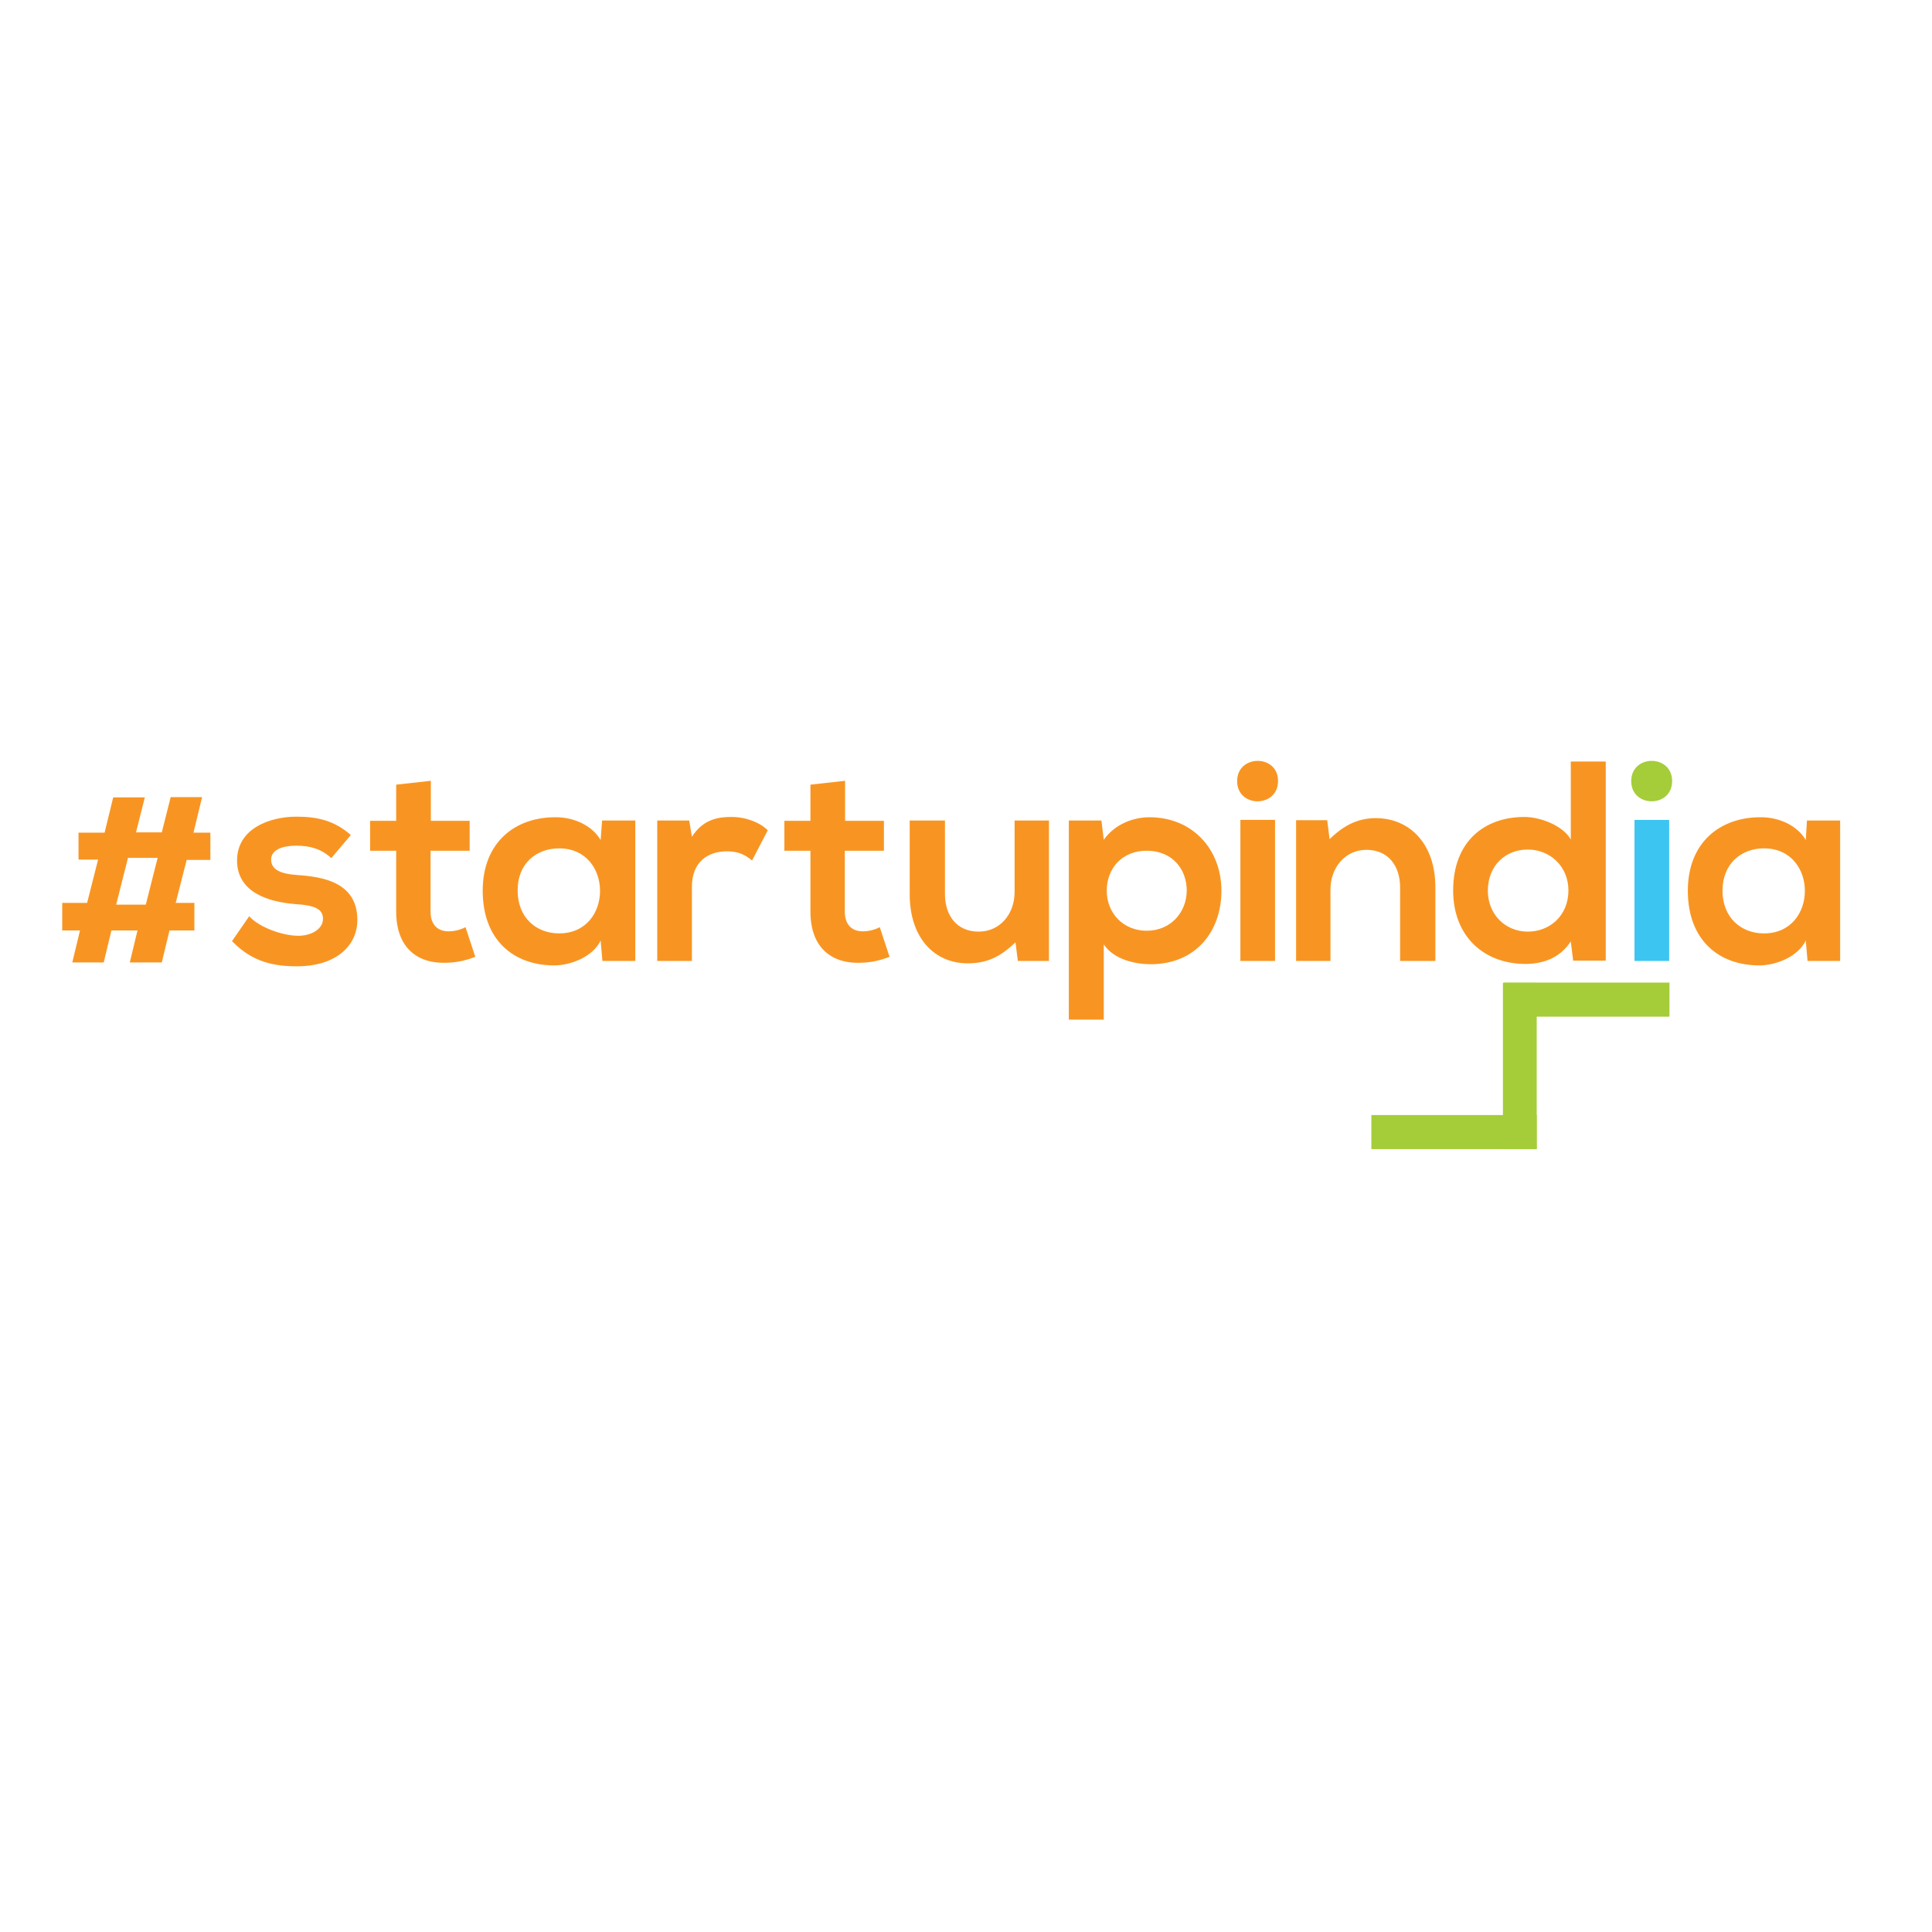
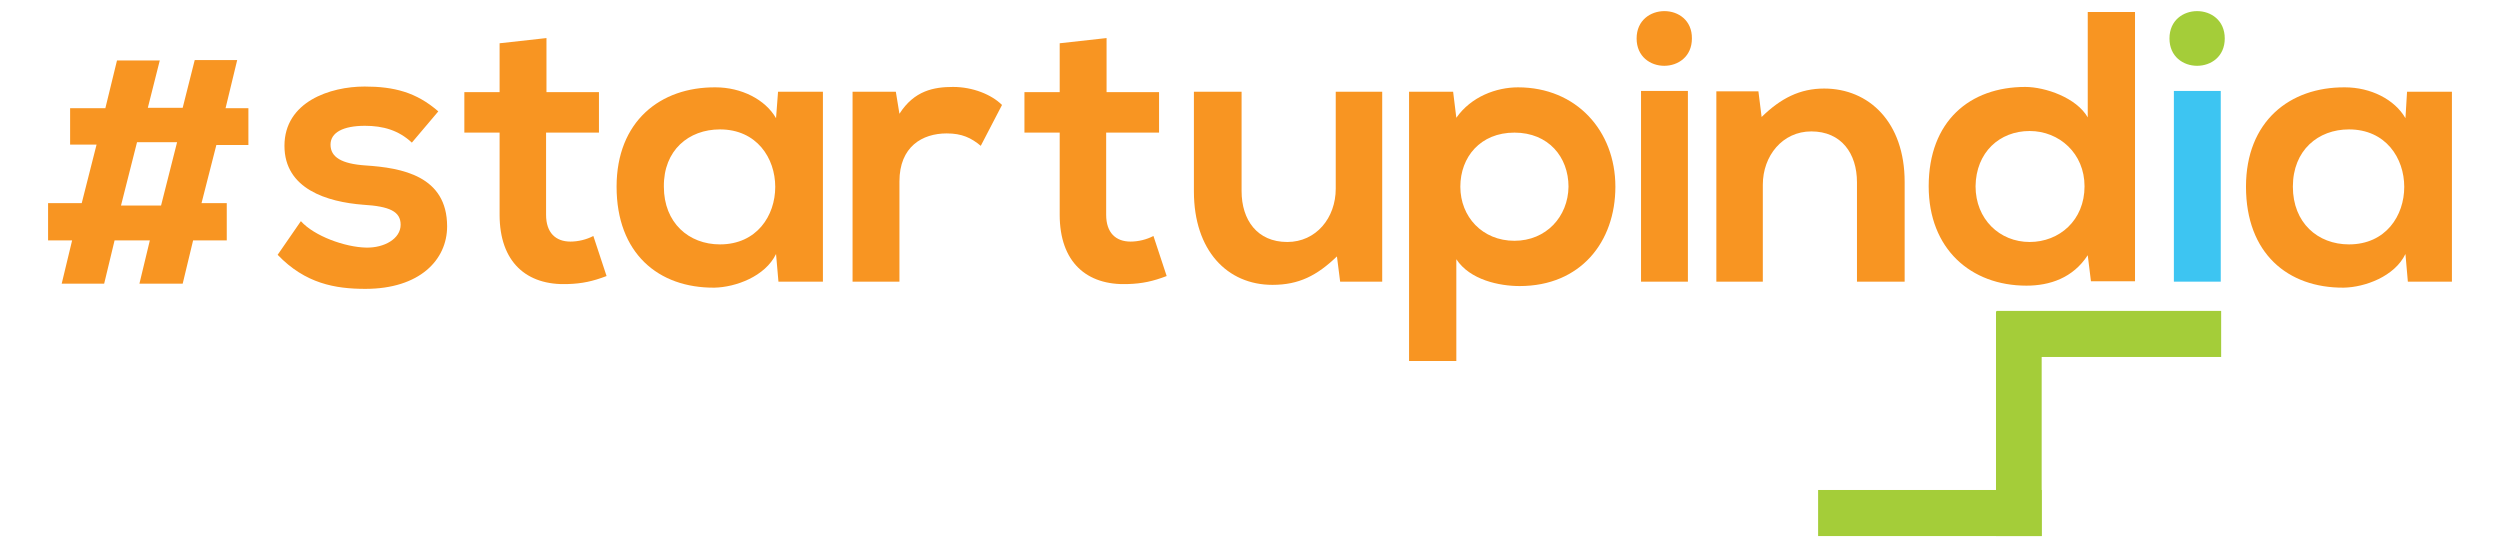
- <svg xmlns="http://www.w3.org/2000/svg" version="1.1" id="layer" x="0px" y="0px" viewBox="0 0 652 652" style="enable-background:new 0 0 652 652;" xml:space="preserve">
+ <svg xmlns="http://www.w3.org/2000/svg" version="1.1" id="layer" x="0px" y="0px" viewBox="9 254 624 136" style="enable-background:new 0 0 652 652;" xml:space="preserve">
  <style type="text/css">
	.st0{fill-rule:evenodd;clip-rule:evenodd;fill:#F89522;}
	.st1{fill-rule:evenodd;clip-rule:evenodd;fill:#A4CD39;}
	.st2{fill-rule:evenodd;clip-rule:evenodd;fill:#3DC5F2;}
	.st3{fill:#A4CD39;}
	.st4{fill:#F89522;}
</style>
  <path class="st0" d="M118.4,281.8c-5.5-4.8-11.1-6.2-18.4-6.2c-8.6,0-20,3.8-20,14.8c0,10.8,10.7,14,19.6,14.7  c6.7,0.4,9.4,1.7,9.4,5c0,3.5-4.1,5.8-8.6,5.7c-5.3-0.1-13-2.9-16.3-6.6l-5.8,8.4c6.9,7.2,14.4,8.5,21.9,8.5  c13.5,0,20.4-7.2,20.4-15.6c0-12.6-11.3-14.6-20.3-15.2c-6.1-0.4-8.8-2.1-8.8-5.2c0-3,3.1-4.7,8.6-4.7c4.5,0,8.4,1.1,11.7,4.2  L118.4,281.8z" />
  <path class="st0" d="M133.7,264.8V277h-8.8v10.1h8.8v20.5c0,11.8,6.7,17.7,17,17.3c3.6-0.1,6.3-0.7,9.7-2l-3.3-10  c-1.7,0.9-3.8,1.4-5.7,1.4c-3.7,0-6.1-2.2-6.1-6.7v-20.5h13.2V277h-13.1v-13.5L133.7,264.8z" />
  <path class="st0" d="M188.7,286.3c18.4,0,18.4,28.7,0,28.7c-7.8,0-14-5.4-14-14.4C174.6,291.5,180.9,286.3,188.7,286.3 M202.7,283.5  c-2.7-4.7-8.7-7.7-15.1-7.7c-13.8-0.1-24.7,8.5-24.7,24.8c0,16.6,10.4,25.3,24.4,25.2c5.3-0.1,12.7-2.8,15.4-8.4l0.6,6.9h11.1v-47.4  h-11.2L202.7,283.5z" />
  <path class="st0" d="M221.8,276.9v47.4h11.7v-25c0-8.7,5.7-12,11.8-12c3.8,0,6.1,1.1,8.5,3.1l5.3-10.2c-2.6-2.6-7.3-4.5-12.2-4.5  c-4.8,0-9.7,0.9-13.4,6.7l-0.9-5.5H221.8z" />
  <path class="st0" d="M273.5,264.8V277h-8.8v10.1h8.8v20.5c0,11.8,6.7,17.7,17,17.3c3.6-0.1,6.3-0.7,9.7-2l-3.3-10  c-1.7,0.9-3.8,1.4-5.7,1.4c-3.7,0-6.1-2.2-6.1-6.7v-20.5h13.2V277h-13.1v-13.5L273.5,264.8z" />
  <path class="st0" d="M307,276.9v24.9c0,14.7,8.3,23.3,19.6,23.3c6.6,0,11.1-2.3,16.1-7.1l0.8,6.3h10.5v-47.4h-11.6v24.2  c0,7.3-4.9,13.3-12.1,13.3c-7.5,0-11.4-5.5-11.4-12.7v-24.8H307z" />
  <path class="st0" d="M372.5,344.1v-25.4c3.4,5.2,10.8,6.7,15.8,6.7c15.2,0,23.9-11,23.9-24.8c0-13.9-9.7-24.8-24.3-24.8  c-5.4,0-11.7,2.3-15.4,7.6l-0.8-6.5h-11v67.2H372.5z M387,314.1c-8,0-13.5-6-13.5-13.5c0-7.4,5-13.5,13.5-13.5  c8.5,0,13.5,6.1,13.5,13.5C400.4,308.1,394.9,314.1,387,314.1" />
  <path class="st0" d="M417.5,263.6c0,9.1,13.8,9.1,13.8,0C431.4,254.5,417.5,254.5,417.5,263.6 M430.3,324.3h-11.7v-47.6h11.7V324.3z  " />
  <path class="st0" d="M484.4,324.3v-24.9c0-14.9-8.9-23.3-20.1-23.3c-6,0-10.8,2.4-15.6,7.1l-0.8-6.4h-10.5v47.5h11.6v-24.2  c0-7.2,4.9-13.3,12.1-13.3c7.5,0,11.4,5.5,11.4,12.7v24.8H484.4z" />
  <path class="st0" d="M530.1,257.1v26.2c-2.8-4.9-10.6-7.6-15.6-7.6c-13.8,0-24.1,8.5-24.1,24.8c0,15.6,10.5,24.8,24.4,24.8  c5.8,0,11.6-1.9,15.3-7.6l0.8,6.5h11v-67.2H530.1z M515.6,286.7c7.4,0,13.7,5.6,13.7,13.8c0,8.5-6.3,13.9-13.7,13.9  c-7.5,0-13.5-5.7-13.5-13.9C502.2,292,508.1,286.7,515.6,286.7" />
  <path class="st1" d="M550.5,263.6c0,9.1,13.8,9.1,13.8,0C564.3,254.5,550.5,254.5,550.5,263.6" />
  <rect x="551.6" y="276.7" class="st2" width="11.7" height="47.6" />
  <path class="st0" d="M595.3,286.3c18.4,0,18.4,28.7,0,28.7c-7.8,0-14-5.4-14-14.4C581.3,291.5,587.6,286.3,595.3,286.3 M609.4,283.5  c-2.7-4.7-8.7-7.7-15.1-7.7c-13.8-0.1-24.7,8.5-24.7,24.8c0,16.6,10.4,25.3,24.4,25.2c5.3-0.1,12.7-2.8,15.4-8.4l0.6,6.9H621v-47.4  h-11.2L609.4,283.5z" />
  <rect x="507.4" y="331.6" class="st3" width="56" height="11.5" />
  <rect x="507.2" y="331.7" class="st3" width="11.4" height="56.1" />
  <rect x="462.8" y="376.3" class="st3" width="55.8" height="11.5" />
  <path class="st4" d="M48.9,269l-3,11.9h8.7l3-11.9h10.6L65.3,281H71v9.2h-8l-3.7,14.5h6.3v9.3h-8.4l-2.6,10.8H43.8l2.6-10.8h-8.8  L35,324.8H24.4l2.6-10.8H21v-9.3h8.4l3.7-14.6h-6.6V281h8.8l2.9-11.9H48.9z M43.2,289.5l-4,15.8h10l4-15.8H43.2z" />
</svg>
